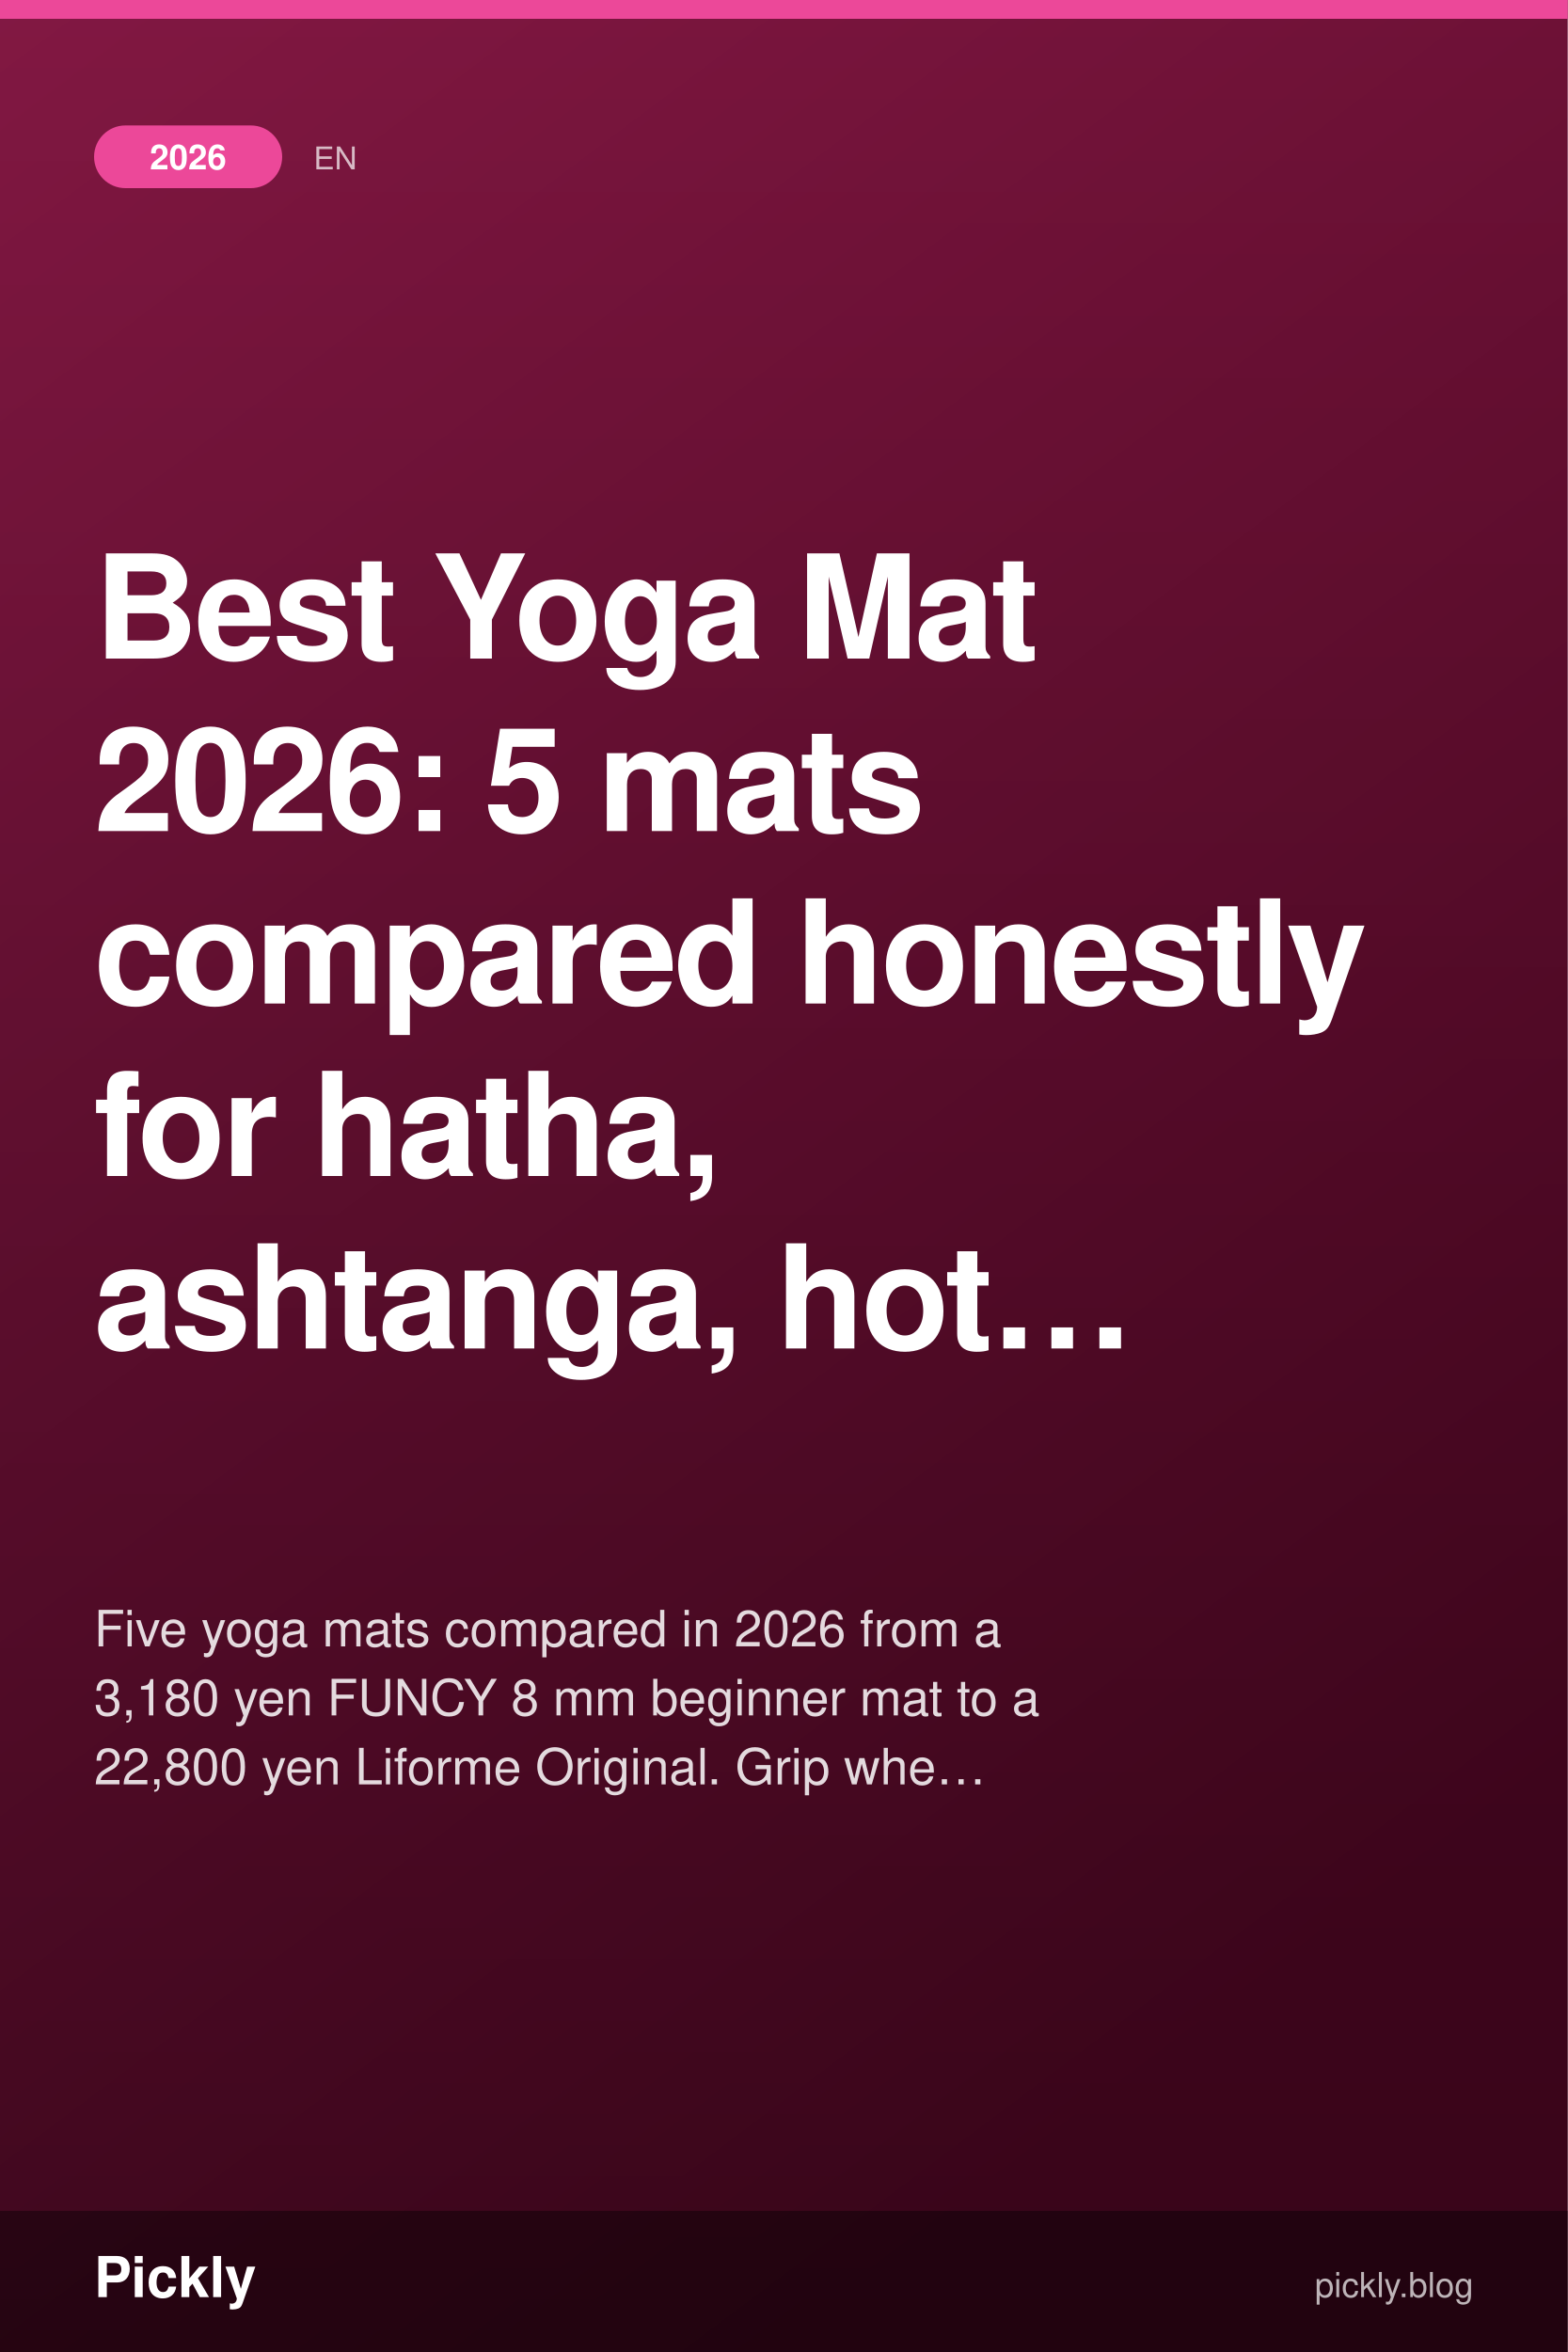
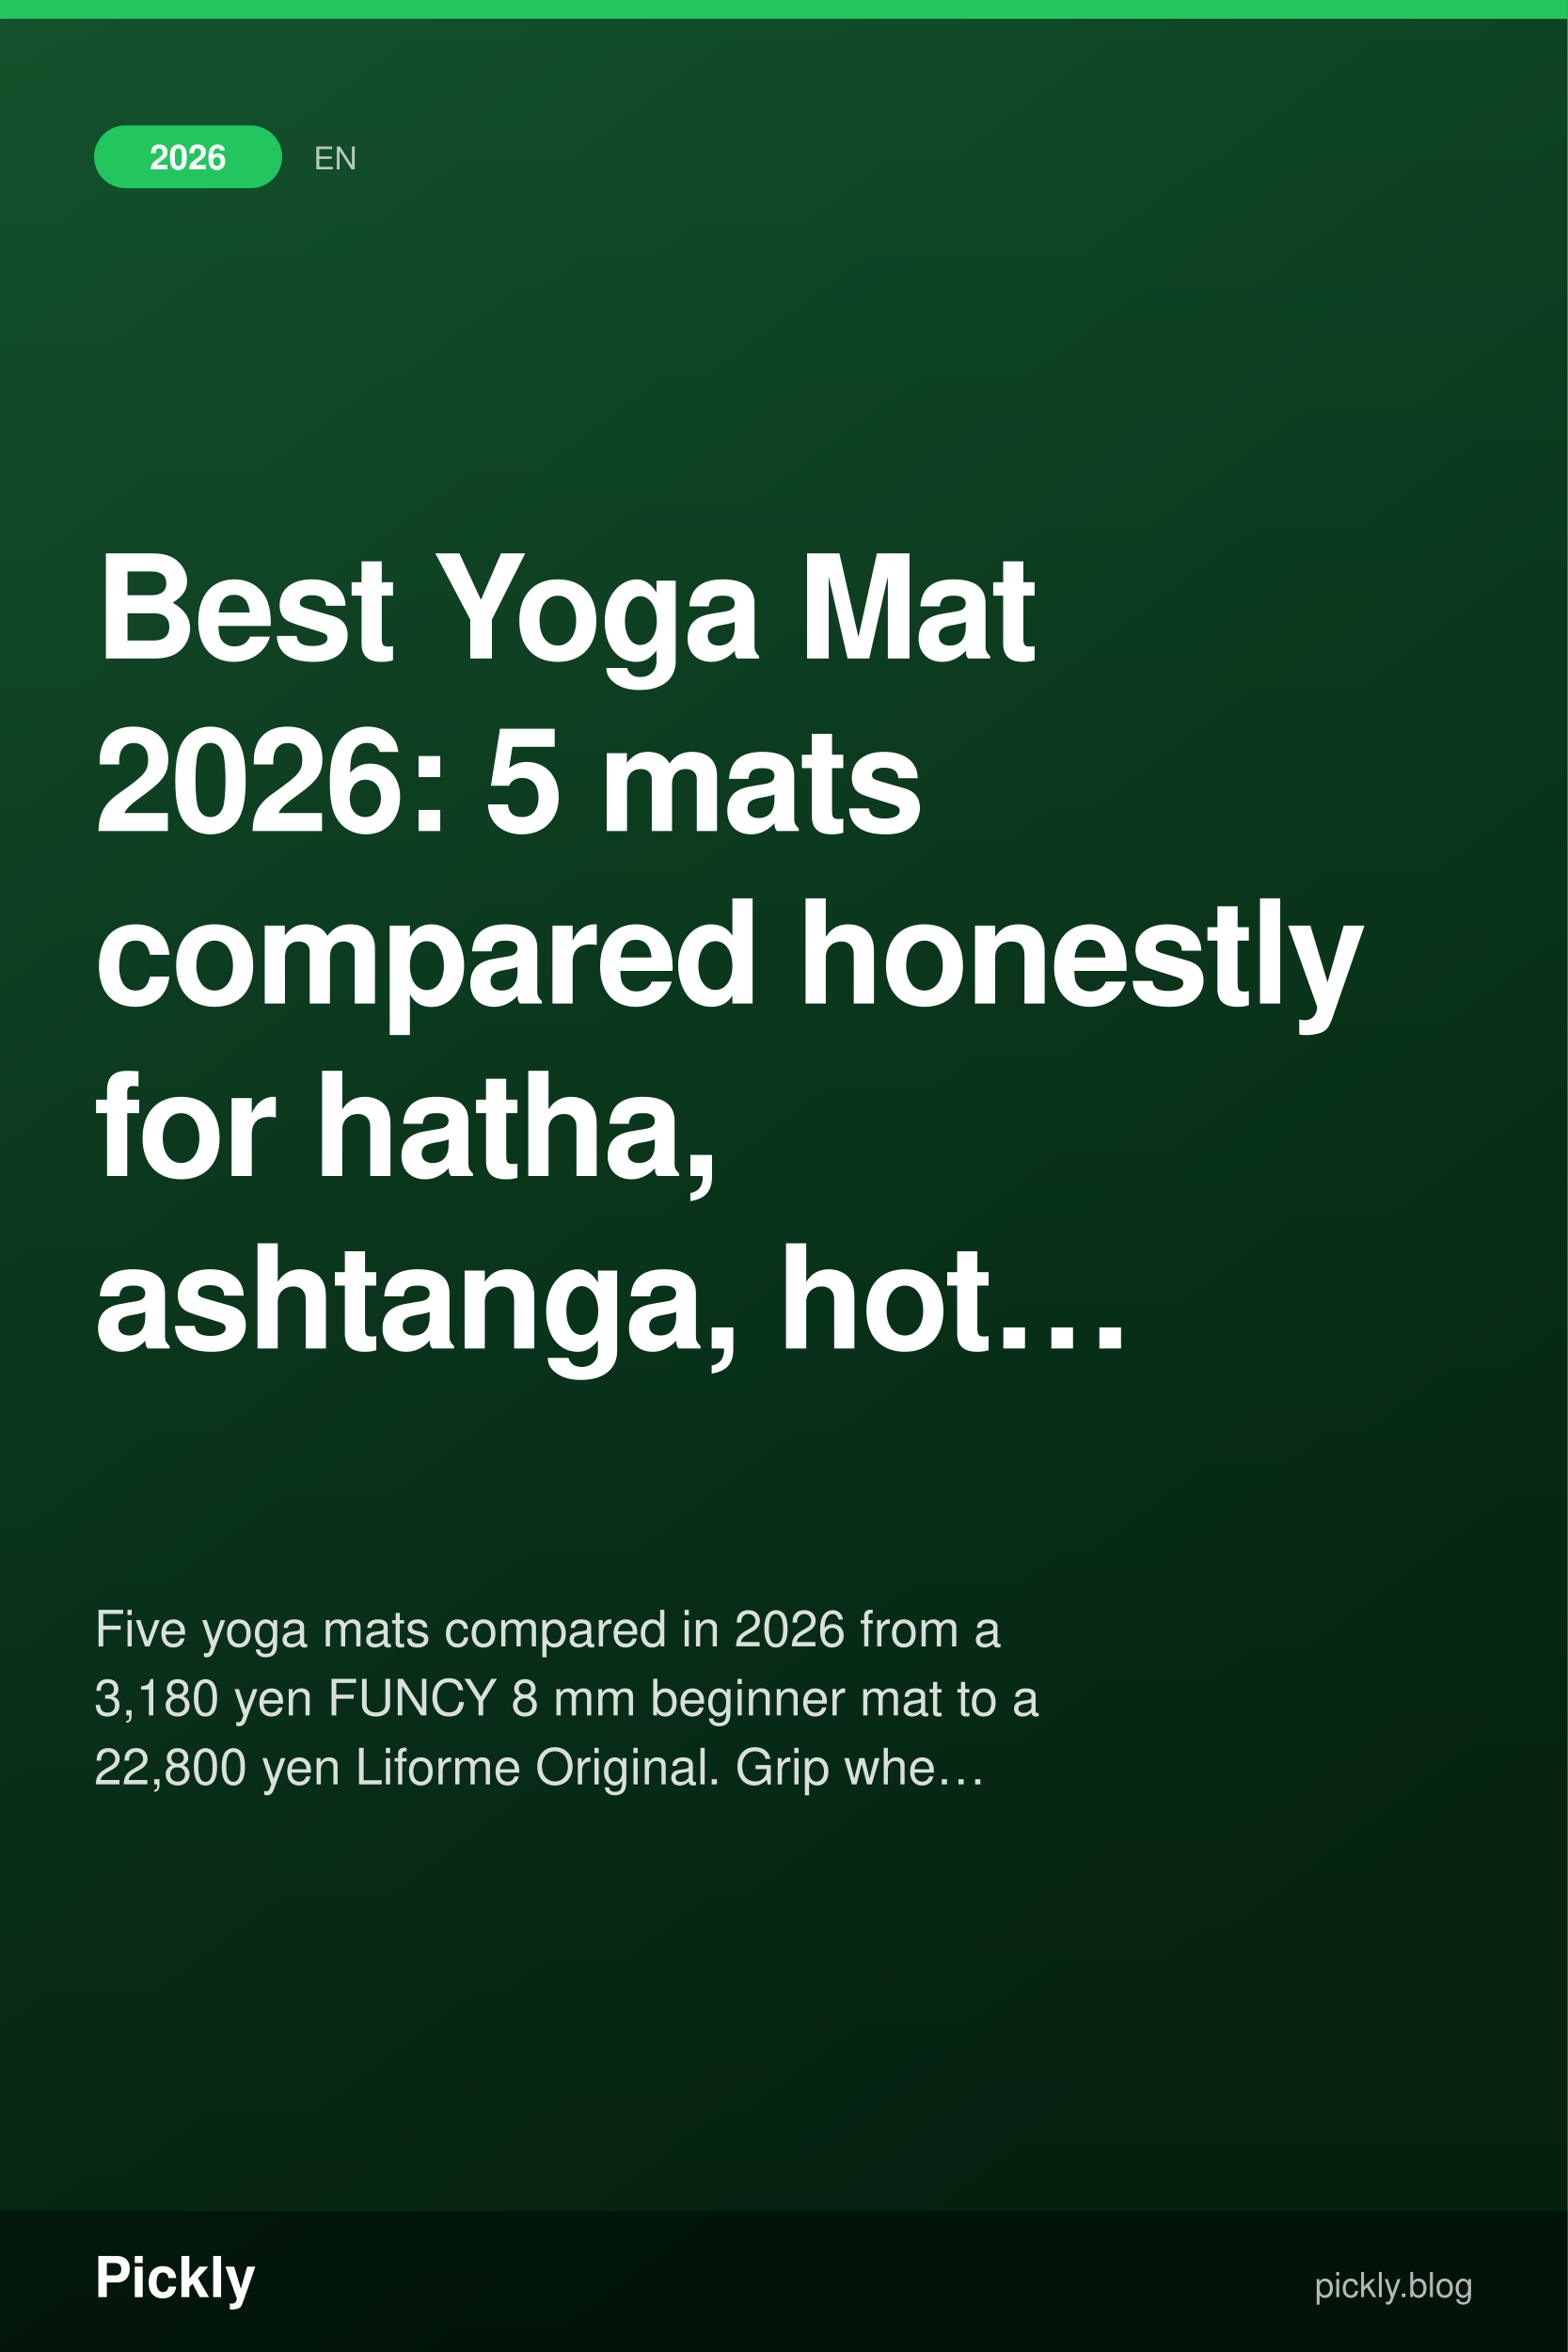
<svg xmlns="http://www.w3.org/2000/svg" width="1000" height="1500" viewBox="0 0 1000 1500">
  <defs>
    <linearGradient id="bg" x1="0" y1="0" x2="0.5" y2="1">
-       <stop offset="0" stop-color="#831843" />
-       <stop offset="1" stop-color="#500724" />
+       <stop offset="0" stop-color="#14532d" />
+       <stop offset="1" stop-color="#052e16" />
    </linearGradient>
    <linearGradient id="overlay" x1="0" y1="0" x2="0" y2="1">
      <stop offset="0" stop-color="rgba(0,0,0,0)" />
      <stop offset="1" stop-color="rgba(0,0,0,0.3)" />
    </linearGradient>
  </defs>
  <rect width="1000" height="1500" fill="url(#bg)" />
  <rect width="1000" height="1500" fill="url(#overlay)" />
-   <rect x="0" y="0" width="1000" height="12" fill="#ec4899" />
-   <rect x="60" y="80" width="120" height="40" rx="20" fill="#ec4899" />
+   <rect x="0" y="0" width="1000" height="12" fill="#22c55e" />
+   <rect x="60" y="80" width="120" height="40" rx="20" fill="#22c55e" />
  <text x="120" y="108" font-family="'Helvetica Neue', Helvetica, Arial, 'Hiragino Sans GB', 'Hiragino Sans', 'PingFang SC', 'PingFang TC', 'Apple SD Gothic Neo', 'Kohinoor Devanagari', 'Devanagari Sangam MN', 'Geeza Pro', 'SF Arabic', Thonburi, 'Sukhumvit Set', 'Arial Unicode MS', sans-serif" font-size="22" fill="#ffffff" font-weight="700" text-anchor="middle">2026</text>
  <text x="200" y="108" font-family="'Helvetica Neue', Helvetica, Arial, 'Hiragino Sans GB', 'Hiragino Sans', 'PingFang SC', 'PingFang TC', 'Apple SD Gothic Neo', 'Kohinoor Devanagari', 'Devanagari Sangam MN', 'Geeza Pro', 'SF Arabic', Thonburi, 'Sukhumvit Set', 'Arial Unicode MS', sans-serif" font-size="20" fill="rgba(255,255,255,0.7)" font-weight="500">EN</text>
  <text x="60" y="420" font-family="'Helvetica Neue', Helvetica, Arial, 'Hiragino Sans GB', 'Hiragino Sans', 'PingFang SC', 'PingFang TC', 'Apple SD Gothic Neo', 'Kohinoor Devanagari', 'Devanagari Sangam MN', 'Geeza Pro', 'SF Arabic', Thonburi, 'Sukhumvit Set', 'Arial Unicode MS', sans-serif" font-size="92" fill="#ffffff" font-weight="900" letter-spacing="-2" text-anchor="start">Best Yoga Mat</text>
  <text x="60" y="530" font-family="'Helvetica Neue', Helvetica, Arial, 'Hiragino Sans GB', 'Hiragino Sans', 'PingFang SC', 'PingFang TC', 'Apple SD Gothic Neo', 'Kohinoor Devanagari', 'Devanagari Sangam MN', 'Geeza Pro', 'SF Arabic', Thonburi, 'Sukhumvit Set', 'Arial Unicode MS', sans-serif" font-size="92" fill="#ffffff" font-weight="900" letter-spacing="-2" text-anchor="start">2026: 5 mats</text>
  <text x="60" y="640" font-family="'Helvetica Neue', Helvetica, Arial, 'Hiragino Sans GB', 'Hiragino Sans', 'PingFang SC', 'PingFang TC', 'Apple SD Gothic Neo', 'Kohinoor Devanagari', 'Devanagari Sangam MN', 'Geeza Pro', 'SF Arabic', Thonburi, 'Sukhumvit Set', 'Arial Unicode MS', sans-serif" font-size="92" fill="#ffffff" font-weight="900" letter-spacing="-2" text-anchor="start">compared honestly</text>
  <text x="60" y="750" font-family="'Helvetica Neue', Helvetica, Arial, 'Hiragino Sans GB', 'Hiragino Sans', 'PingFang SC', 'PingFang TC', 'Apple SD Gothic Neo', 'Kohinoor Devanagari', 'Devanagari Sangam MN', 'Geeza Pro', 'SF Arabic', Thonburi, 'Sukhumvit Set', 'Arial Unicode MS', sans-serif" font-size="92" fill="#ffffff" font-weight="900" letter-spacing="-2" text-anchor="start">for hatha,</text>
  <text x="60" y="860" font-family="'Helvetica Neue', Helvetica, Arial, 'Hiragino Sans GB', 'Hiragino Sans', 'PingFang SC', 'PingFang TC', 'Apple SD Gothic Neo', 'Kohinoor Devanagari', 'Devanagari Sangam MN', 'Geeza Pro', 'SF Arabic', Thonburi, 'Sukhumvit Set', 'Arial Unicode MS', sans-serif" font-size="92" fill="#ffffff" font-weight="900" letter-spacing="-2" text-anchor="start">ashtanga, hot…</text>
  <text x="60" y="1050" font-family="'Helvetica Neue', Helvetica, Arial, 'Hiragino Sans GB', 'Hiragino Sans', 'PingFang SC', 'PingFang TC', 'Apple SD Gothic Neo', 'Kohinoor Devanagari', 'Devanagari Sangam MN', 'Geeza Pro', 'SF Arabic', Thonburi, 'Sukhumvit Set', 'Arial Unicode MS', sans-serif" font-size="32" fill="rgba(255,255,255,0.85)" font-weight="400" text-anchor="start">Five yoga mats compared in 2026 from a</text>
  <text x="60" y="1094" font-family="'Helvetica Neue', Helvetica, Arial, 'Hiragino Sans GB', 'Hiragino Sans', 'PingFang SC', 'PingFang TC', 'Apple SD Gothic Neo', 'Kohinoor Devanagari', 'Devanagari Sangam MN', 'Geeza Pro', 'SF Arabic', Thonburi, 'Sukhumvit Set', 'Arial Unicode MS', sans-serif" font-size="32" fill="rgba(255,255,255,0.85)" font-weight="400" text-anchor="start">3,180 yen FUNCY 8 mm beginner mat to a</text>
  <text x="60" y="1138" font-family="'Helvetica Neue', Helvetica, Arial, 'Hiragino Sans GB', 'Hiragino Sans', 'PingFang SC', 'PingFang TC', 'Apple SD Gothic Neo', 'Kohinoor Devanagari', 'Devanagari Sangam MN', 'Geeza Pro', 'SF Arabic', Thonburi, 'Sukhumvit Set', 'Arial Unicode MS', sans-serif" font-size="32" fill="rgba(255,255,255,0.85)" font-weight="400" text-anchor="start">22,800 yen Liforme Original. Grip whe…</text>
  <rect x="0" y="1410" width="1000" height="90" fill="rgba(0,0,0,0.4)" />
  <text x="60" y="1465" font-family="'Helvetica Neue', Helvetica, Arial, 'Hiragino Sans GB', 'Hiragino Sans', 'PingFang SC', 'PingFang TC', 'Apple SD Gothic Neo', 'Kohinoor Devanagari', 'Devanagari Sangam MN', 'Geeza Pro', 'SF Arabic', Thonburi, 'Sukhumvit Set', 'Arial Unicode MS', sans-serif" font-size="36" fill="#ffffff" font-weight="800">Pickly</text>
  <text x="940" y="1465" font-family="'Helvetica Neue', Helvetica, Arial, 'Hiragino Sans GB', 'Hiragino Sans', 'PingFang SC', 'PingFang TC', 'Apple SD Gothic Neo', 'Kohinoor Devanagari', 'Devanagari Sangam MN', 'Geeza Pro', 'SF Arabic', Thonburi, 'Sukhumvit Set', 'Arial Unicode MS', sans-serif" font-size="22" fill="rgba(255,255,255,0.7)" font-weight="500" text-anchor="end">pickly.blog</text>
</svg>
